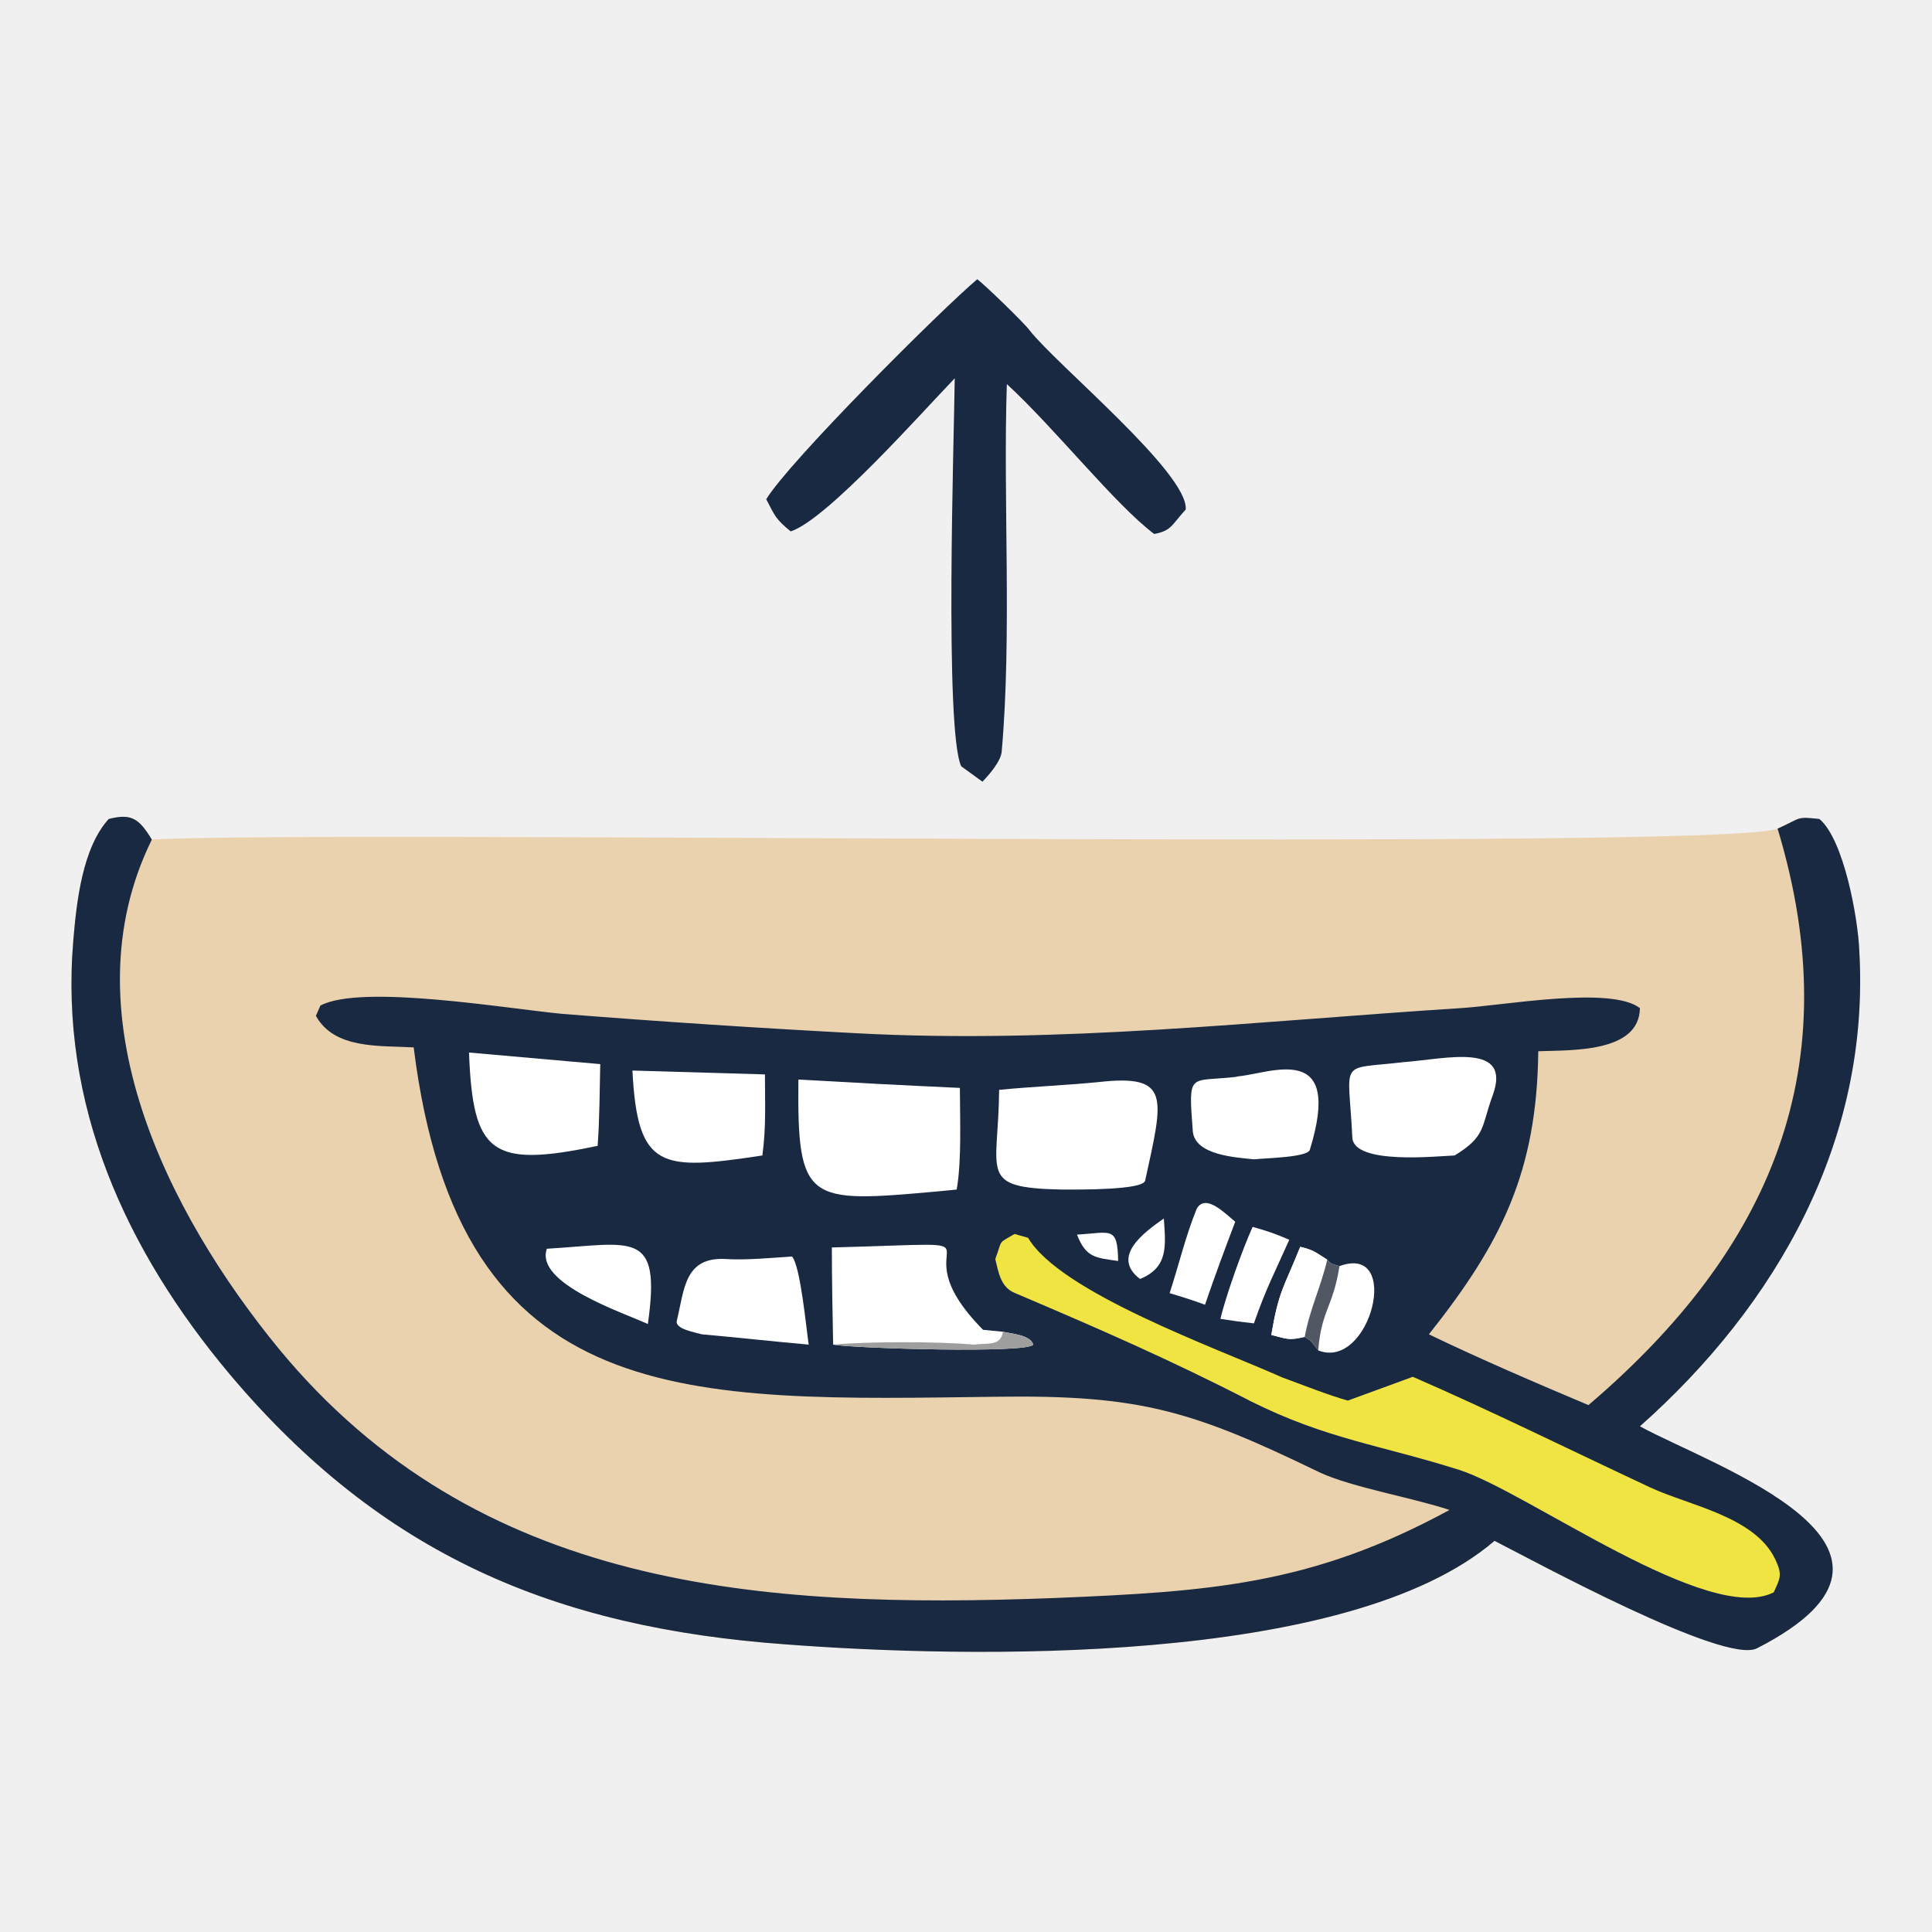
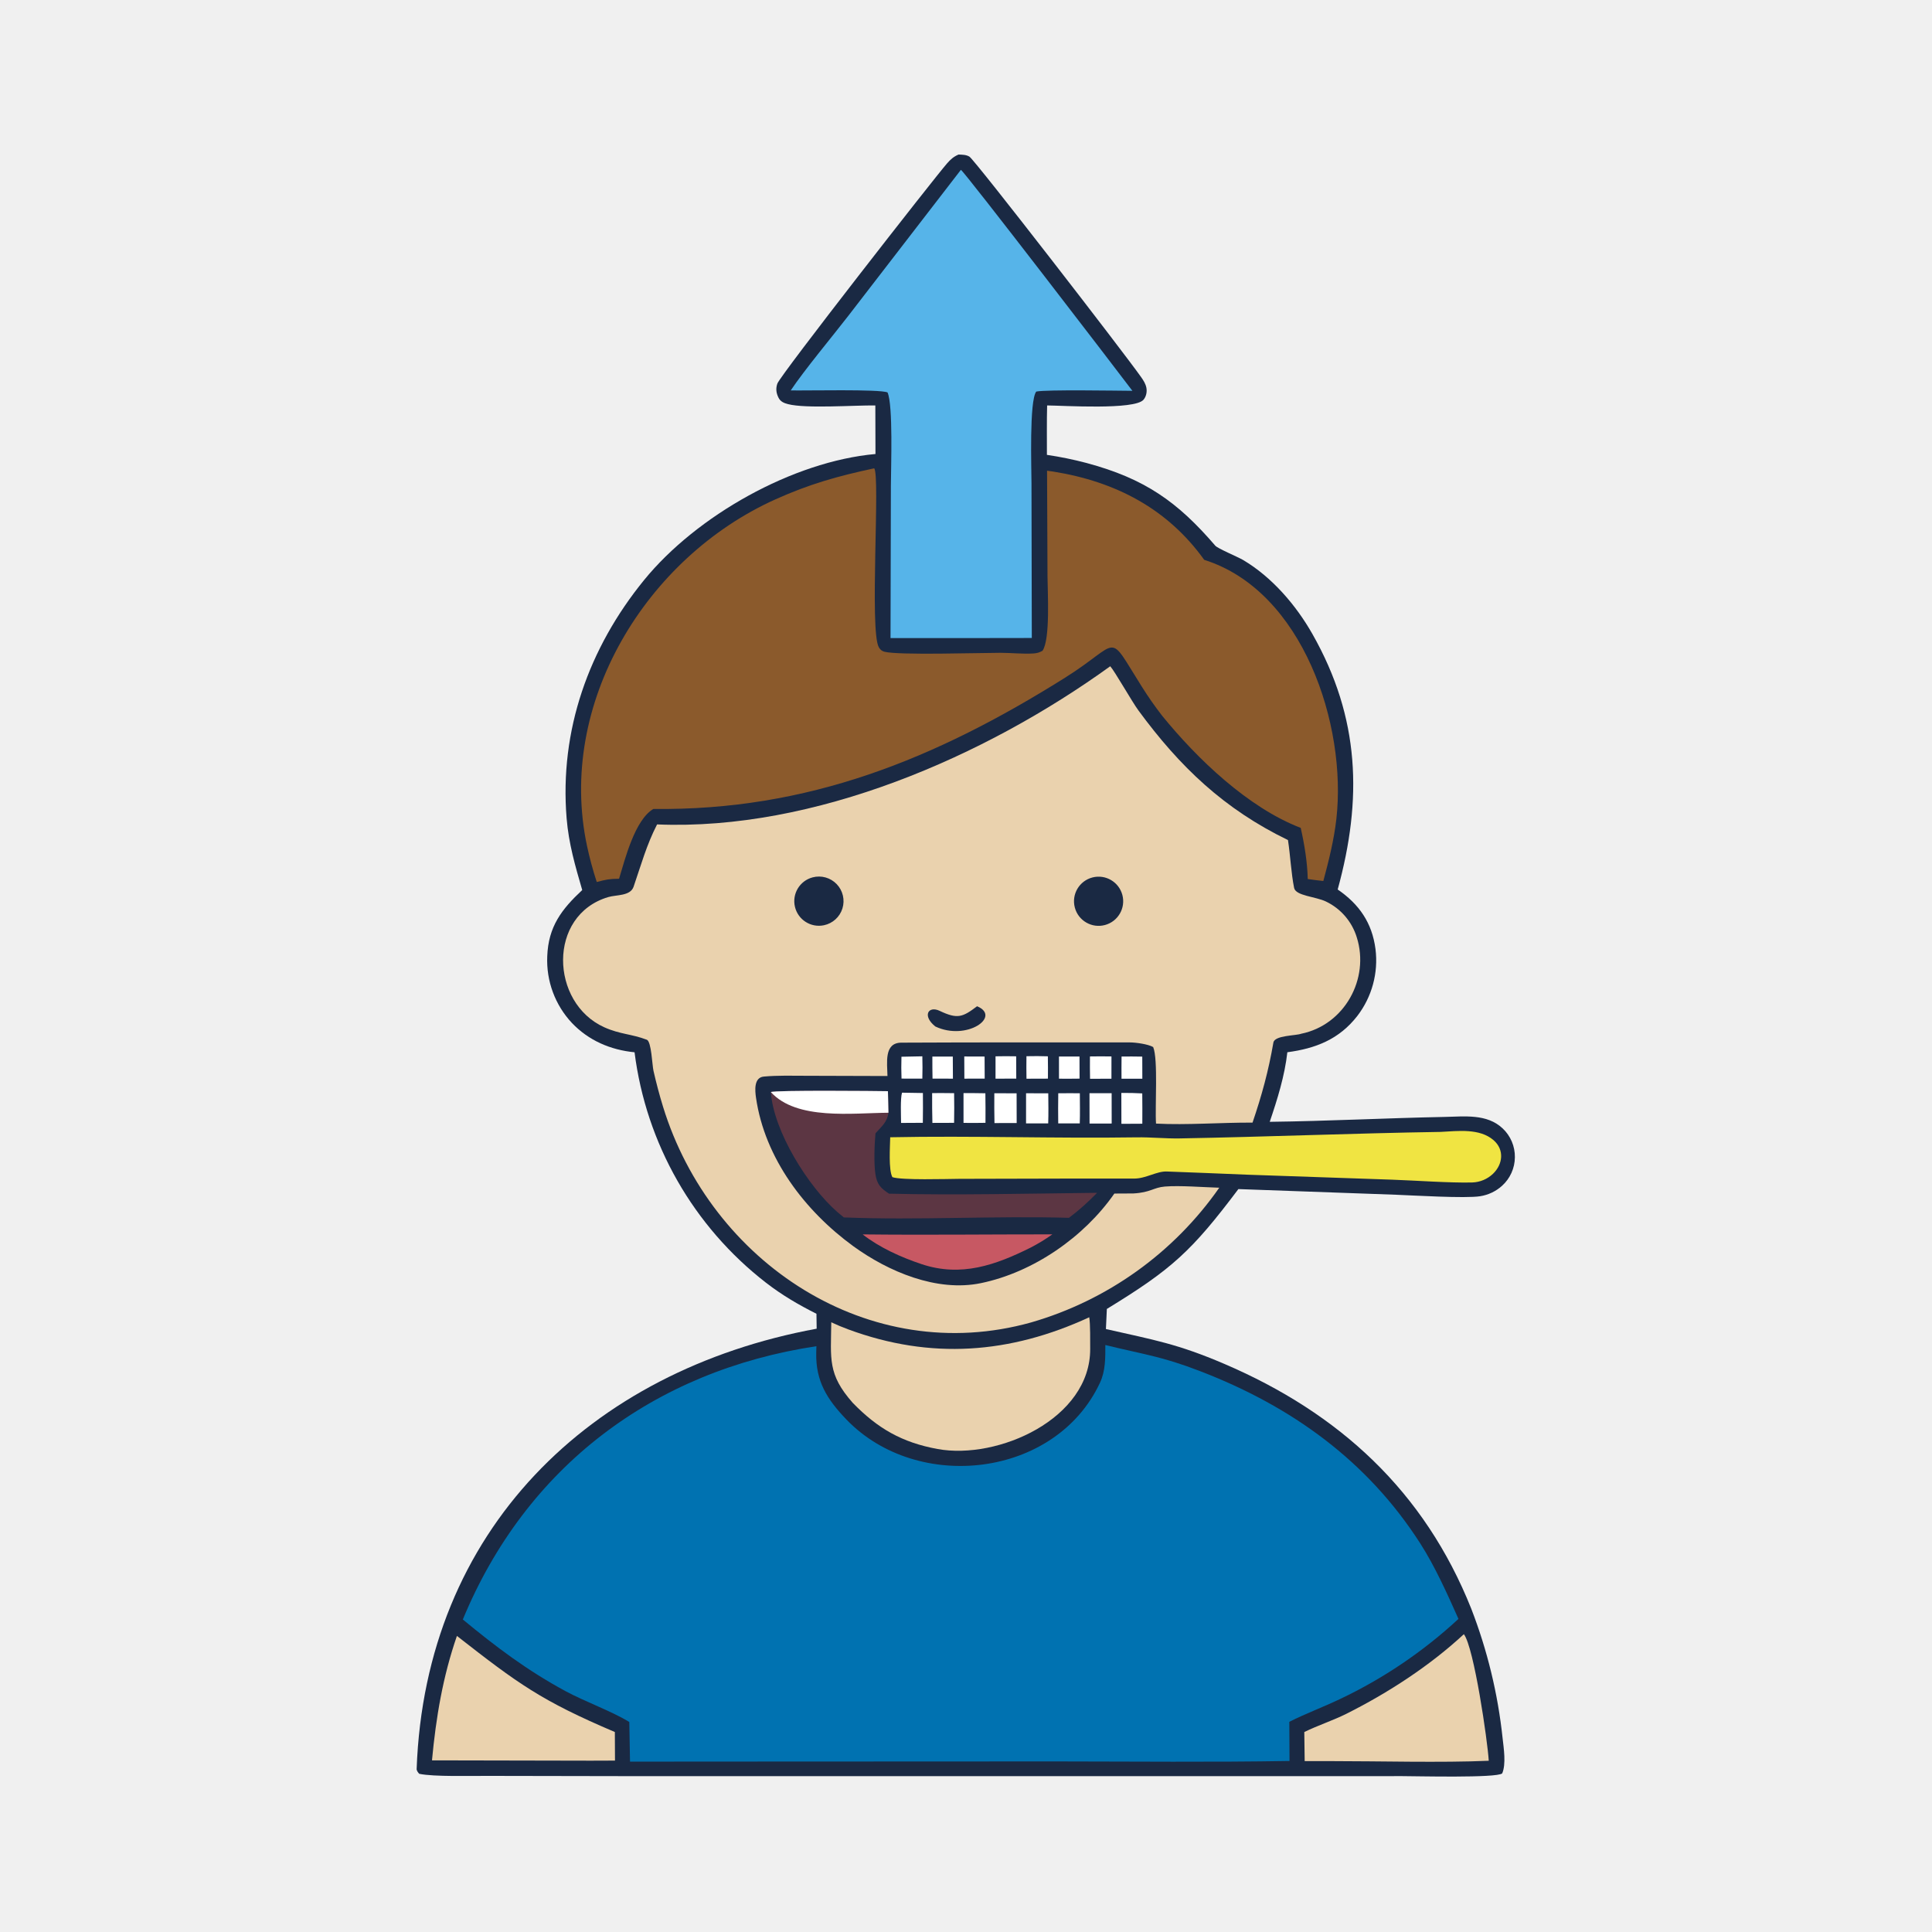
- <svg xmlns="http://www.w3.org/2000/svg" viewBox="397.8 419.2 300.3 300.3">
-   <path fill="#EAD2AE" d="M 630.1 658.7 C 607.3 678.3 547.7 676.9 520.0 674.8 C 483.9 672.2 457.1 660.8 433.5 632.8 C 417.4 613.6 407.0 591.0 409.2 565.3 C 409.7 559.4 410.6 551.0 414.7 546.5 C 418.2 545.6 419.4 546.4 421.4 549.7 C 446.2 548.2 665.7 551.5 674.1 548.0 C 677.9 546.3 676.9 546.1 680.6 546.5 C 684.4 549.7 686.6 561.9 686.8 567.0 C 688.5 596.5 674.0 622.0 652.7 640.9 C 663.8 647.0 701.6 659.7 670.9 675.4 C 665.9 678.0 636.2 661.8 630.1 658.7 z" />
-   <path fill="#192941" d="M 630.1 658.7 C 607.3 678.3 547.7 676.9 520.0 674.8 C 483.9 672.2 457.1 660.8 433.5 632.8 C 417.4 613.6 407.0 591.0 409.2 565.3 C 409.7 559.4 410.6 551.0 414.7 546.5 C 418.2 545.6 419.4 546.4 421.4 549.7 C 408.1 576.7 423.9 607.8 441.1 628.8 C 472.0 666.3 516.0 669.3 561.4 667.6 C 585.7 666.6 601.6 665.6 623.1 653.9 C 617.4 652.0 608.0 650.4 603.0 648.1 C 583.2 638.5 575.1 636.0 552.9 636.3 C 504.7 636.9 469.2 638.9 462.1 582.0 C 456.7 581.7 449.8 582.3 446.9 577.1 L 447.6 575.5 C 454.0 572.1 476.7 576.0 485.3 576.8 C 500.5 578.0 515.7 579.0 530.9 579.8 C 562.5 581.5 593.4 577.9 624.8 575.9 C 631.5 575.5 648.2 572.4 652.7 575.9 C 652.6 582.9 641.9 582.4 636.9 582.6 C 636.7 601.4 631.1 612.5 619.9 626.6 C 628.0 630.5 636.4 634.1 644.7 637.6 C 673.1 613.4 685.3 585.0 674.1 548.0 C 677.9 546.3 676.9 546.1 680.6 546.5 C 684.4 549.7 686.6 561.9 686.8 567.0 C 688.5 596.5 674.0 622.0 652.7 640.9 C 663.8 647.0 701.6 659.7 670.9 675.4 C 665.9 678.0 636.2 661.8 630.1 658.7 z" />
-   <path fill="#F0E442" d="M 592.2 637.0 C 579.8 630.6 568.3 625.6 555.6 620.2 C 553.3 619.3 553.0 616.9 552.5 614.9 C 553.7 611.7 552.8 612.6 555.5 611.0 L 557.6 611.6 C 562.6 620.1 586.8 628.7 597.1 633.3 C 600.1 634.4 604.4 636.1 607.3 636.9 L 617.4 633.2 C 629.8 638.6 641.9 644.6 654.3 650.4 C 660.3 653.2 670.5 654.9 673.7 661.5 C 674.9 664.0 674.5 664.5 673.5 666.7 C 663.4 671.9 635.4 651.2 624.7 647.7 C 612.4 643.8 604.0 642.9 592.2 637.0 z" />
-   <path fill="#FFFFFF" d="M 521.9 587.0 C 530.6 587.5 538.3 587.9 547.0 588.3 C 547.0 593.0 547.3 599.6 546.5 604.1 L 543.4 604.4 C 523.3 606.2 521.7 606.2 521.9 587.0 z" />
-   <path fill="#FFFFFF" d="M 568.5 587.4 C 579.9 586.1 578.6 589.8 575.8 602.7 C 575.5 604.2 565.5 604.1 562.8 604.1 C 549.7 603.8 553.0 601.7 553.1 588.6 C 558.2 588.1 563.3 587.9 568.5 587.4 z" />
-   <path fill="#FFFFFF" d="M 527.1 613.1 C 558.0 612.3 536.0 611.1 550.6 625.9 C 551.6 626.0 552.6 626.1 553.7 626.2 C 555.0 626.5 558.0 626.7 558.4 628.2 C 557.6 629.6 530.6 628.8 527.3 628.2 C 527.2 623.2 527.1 618.1 527.1 613.1 z" />
-   <path fill="#9E9E9E" d="M 553.7 626.2 C 555.0 626.5 558.0 626.7 558.4 628.2 C 557.6 629.6 530.6 628.8 527.3 628.2 C 532.9 627.7 543.6 627.7 549.2 628.2 C 551.4 627.9 553.3 628.5 553.7 626.2 z" />
-   <path fill="#FFFFFF" d="M 615.9 584.3 C 622.6 583.8 632.9 581.1 629.8 589.5 C 628.0 594.4 628.8 595.8 623.9 598.8 C 621.2 598.9 608.2 600.3 608.0 596.0 C 607.4 583.6 605.7 585.5 615.9 584.3 z" />
-   <path fill="#FFFFFF" d="M 470.7 582.8 L 491.1 584.6 C 491.0 588.9 491.0 593.0 490.7 597.3 C 474.1 600.8 471.3 598.5 470.7 582.8 z" />
-   <path fill="#FFFFFF" d="M 496.1 585.6 L 516.7 586.2 C 516.7 590.7 516.9 594.3 516.3 598.8 C 500.5 601.2 496.9 601.0 496.1 585.6 z" />
-   <path fill="#FFFFFF" d="M 590.3 586.5 C 595.4 586.0 606.6 581.0 601.4 597.9 C 601.1 599.1 594.6 599.2 592.7 599.4 C 590.0 599.1 583.5 598.8 583.2 595.0 C 582.5 585.7 582.6 587.4 589.8 586.6 L 590.3 586.5 z" />
-   <path fill="#FFFFFF" d="M 520.9 614.5 C 522.2 615.9 523.1 625.5 523.5 628.2 C 517.9 627.7 512.5 627.1 506.9 626.6 C 505.9 626.3 502.7 625.8 503.0 624.5 C 504.2 619.5 504.2 614.5 510.7 614.9 C 513.6 615.1 518.0 614.7 520.9 614.5 z" />
-   <path fill="#FFFFFF" d="M 599.9 613.0 C 602.0 613.5 602.2 613.8 604.1 615.0 C 604.6 615.7 605.1 615.7 606.0 616.0 C 615.8 612.4 610.8 632.3 602.7 629.1 C 601.9 628.1 601.7 627.6 600.6 627.0 C 598.0 627.6 597.9 627.3 595.4 626.7 C 596.6 619.7 597.3 619.5 599.9 613.0 z" />
-   <path fill="#FFFFFF" d="M 599.9 613.0 C 602.0 613.5 602.2 613.8 604.1 615.0 C 603.0 619.6 601.4 622.6 600.6 627.0 C 598.0 627.6 597.9 627.3 595.4 626.7 C 596.6 619.7 597.3 619.5 599.9 613.0 z" />
-   <path fill="#515763" d="M 604.1 615.0 C 604.6 615.7 605.1 615.7 606.0 616.0 C 605.0 622.4 603.2 622.8 602.7 629.1 C 601.9 628.1 601.7 627.6 600.6 627.0 C 601.4 622.6 603.0 619.6 604.1 615.0 z" />
-   <path fill="#FFFFFF" d="M 482.8 613.3 C 496.2 612.5 500.6 610.2 498.5 625.0 C 494.6 623.2 480.9 618.7 482.8 613.3 z" />
-   <path fill="#FFFFFF" d="M 583.8 607.1 C 585.2 604.6 588.3 607.9 589.8 609.1 C 588.2 613.3 586.6 617.6 585.1 622 C 583.2 621.3 581.6 620.8 579.6 620.2 C 581.1 615.6 582.0 611.6 583.8 607.1 z" />
-   <path fill="#FFFFFF" d="M 592.5 609.9 C 594.7 610.5 596.1 611.0 598.2 611.9 C 595.8 617.3 594.7 619.2 592.7 624.9 C 590.9 624.7 589.4 624.5 587.5 624.2 C 588.3 620.7 591.0 613.2 592.5 609.9 z" />
-   <path fill="#FFFFFF" d="M 578.7 608.6 C 579.0 612.9 579.4 616.2 575.0 618.0 C 570.4 614.5 575.7 610.7 578.7 608.6 z" />
-   <path fill="#FFFFFF" d="M 565.2 611.1 C 570.5 610.8 571.5 609.7 571.6 615.2 C 568.1 614.7 566.6 614.7 565.2 611.1 z" />
-   <path fill="#192941" d="M 549.7 462.6 C 550.8 463.4 557.0 469.4 557.8 470.5 C 561.9 475.8 582.6 492.8 582.1 498.4 C 579.9 500.8 579.9 501.7 577.2 502.2 C 571.1 497.6 561.8 485.8 554.3 478.9 C 553.7 496.7 555.1 518.0 553.5 536.0 C 553.4 537.5 551.5 539.7 550.5 540.7 L 547.2 538.3 C 544.6 532.6 546.1 487.0 546.2 478.0 C 541.1 483.3 526.3 500.0 520.7 501.8 C 518.4 499.9 518.3 499.5 516.9 496.8 C 520.4 491.0 543.8 467.6 549.7 462.6 z" />
+ <svg xmlns="http://www.w3.org/2000/svg" viewBox="238.71 219.71 1578.57 1578.57">
+   <path fill="#1A2943" d="M1021.88 345.985c3.03.12 6.22.092 8.9 1.702 4.44 2.675 127.11 161.257 140.42 180.32 1.83 2.621 3.54 5.285 4.17 8.469.66 3.319-.11 7.281-2.37 9.876-7.41 8.492-65.6 4.732-78.72 4.628-.35 13.131-.14 27.178-.18 40.381a293 293 0 0 1 32.31 6.62c47.86 12.846 74.5 31.806 105.25 67.572 2.03 2.36 18.13 9.024 22.68 11.674 23.55 13.926 43.24 36.797 56.68 60.476 39.01 68.732 40.9 135.098 20.67 208.779 17.53 12.026 28.1 27.198 30.89 48.687a74.47 74.47 0 0 1-14.86 54.641c-14.71 19.02-34.11 26.63-57.16 29.65-2.18 19.37-8.15 38.47-14.4 56.85 47.55-.58 95.26-3.07 142.81-4 16.3-.31 34.58-2.78 47.52 9.4 6.48 6.1 10.1 14.63 9.98 23.53a31.8 31.8 0 0 1-10.5 23.36 34.7 34.7 0 0 1-17.92 8.51c-11.94 1.91-55.2-.71-69.09-1.23l-128.41-4.61c-38.2 50.77-54.3 65.46-107.47 97.93l-.76 16.42c39.51 8.99 58.29 12.01 96.7 28.46 93.94 40.22 163.51 104.07 201.78 200a413.3 413.3 0 0 1 25.63 105.8c.93 8.37 2.96 21.14-.32 28.8-4.18 3.93-70.74 2.24-81.48 2.24l-147.13.04H765.696l-127.709-.23c-13.911-.1-45.154.83-56.725-1.71-.936-.98-2.174-2.53-2.123-3.97 7.006-194.82 141.348-325.51 326.84-359.71l-.169-12.18c-14.811-7.48-27.926-15.12-41.094-25.27a282.9 282.9 0 0 1-107.531-188.4c-19.586-1.9-37.476-9.56-51.155-23.92a74.87 74.87 0 0 1-20.181-54.5c.893-24.263 11.723-38.397 28.579-54.136-5.723-19.687-11.043-37.84-12.753-58.62-5.919-71.94 18.168-139.254 63.279-194.643 42.877-52.646 121.519-96.952 189.075-103.004l-.114-39.687c-17.492-.19-56.615 2.715-71.326-1.063-3.311-.851-6.17-2.02-7.794-5.272-1.892-3.789-2.349-7.44-.943-11.493 2.407-6.94 127.648-167.269 138.578-179.833 2.9-3.336 5.37-5.569 9.45-7.334" />
+   <path fill="#0072B1" d="M1141.84 1318.68c31.42 7.75 45.59 9.02 78.05 21.57 74.1 28.65 135.86 72.88 179.23 140.48 12.04 18.76 22.19 41.42 31.25 61.73a384.8 384.8 0 0 1-96.85 65.51c-13.71 6.56-27.91 11.79-41.35 18.58l.15 31.99c-62.69 1.07-127.92.41-190.76.36l-294.06.13-54.02.06-.586-32.4c-13.951-8.6-36.5-16.77-51.995-25.14-31.349-16.92-56.692-36.05-84.029-58.61 51.487-124.6 155.946-203.28 288.898-223.3a467 467 0 0 0-.147 5.55c-.45 23.1 8.87 37.95 24.715 54.4 58.1 60.28 170.964 47.53 207.154-30.15 4.57-9.81 4.35-20.42 4.35-30.76" />
+   <path fill="#EAD2AE" d="M1145.85 764.081c3.57 3.886 17.69 28.835 23.03 36.107 33.93 46.196 70.05 80.637 122.19 105.91 1.91 12.441 2.61 27.139 5.01 39.075 1.32 6.561 17.57 7.033 26.11 11.178a48.03 48.03 0 0 1 25.08 29.18c10.74 33.879-10.02 71.609-45.38 78.809-4.64 1.69-21.71 1.26-22.74 7.21-3.98 23.12-9.49 43.24-17.04 65.41-25.55-.14-53.9 2.13-78.85.8-.95-13.63 1.82-52.66-2.33-62.55-4.24-2.4-14.22-3.78-19.17-3.78-62.19-.01-124.42-.11-186.596.2-14.38.07-11.496 16.66-11.332 27.26l-66.103-.2c-11.528-.03-23.434-.39-34.896.64-8.366.76-7.238 11.62-6.408 17.34 7.186 49.5 39.898 92.43 79.561 121.32 28.589 20.7 68.124 37.59 104.194 30.13 42.87-8.87 84.29-37.65 109.04-73.2l15.47-.08c14.29-.79 16.34-4.87 25.86-5.65 12.06-.99 31.42.58 44.38.96a283.4 283.4 0 0 1-153.67 110.05c-132.574 37.14-261.664-49.01-300.802-176.22-2.996-9.72-5.554-19.46-7.816-29.37-1.074-4.71-1.647-23.75-5.403-25.36-12.598-4.8-21.89-4.38-34.794-10.19-44.218-19.9-46.618-91.57 3.244-106.382 6.623-1.967 18.045-.721 20.707-8.453 6.084-17.671 10.55-34.123 19.193-50.911 128.616 5.316 267.821-55.281 370.261-129.233" />
+   <path fill="#1A2943" d="M902.692 936.574a20.104 20.104 0 1 1 9.232 39.119c-10.675 2.239-21.188-4.442-23.693-15.058s3.912-21.292 14.461-24.061m228.708.05c10.69-2.708 21.56 3.708 24.37 14.375 2.8 10.668-3.53 21.599-14.17 24.491-10.77 2.927-21.87-3.489-24.7-14.287-2.84-10.799 3.68-21.837 14.5-24.579m-94.35 105.256c20.17 8.43-8.51 28.63-34.09 16.55-10.943-8.73-5.76-17.18 3.46-12.81 14.57 6.91 18.68 5.33 30.63-3.74" />
+   <path fill="#8B5A2C" d="M952.958 602.354c5.126 5.231-3.962 132.937 3.826 146.232 1.143 1.951 2.397 3.051 4.594 3.634 11.265 2.986 77.952.892 94.622.882 8.94-.005 18.27 1.076 27.13.529 2.88-.178 4.89-.79 7.38-2.196 6.47-9.473 4.15-47.853 4.08-60.557l-.37-86.581c1.78.225 3.55.48 5.32.765 50.55 8.157 93.01 30.162 123.09 72.074 80.84 25.462 116.64 135.164 107.98 211.719-1.92 17.011-6.2 34.178-10.65 50.686-4.29-.406-8.46-1.019-12.73-1.611-.3-13.591-2.75-28.551-5.75-41.786-42.95-16.475-84.63-56.427-113.29-91.702a290 290 0 0 1-16.65-23.872c-29.04-45.994-15.89-36.418-62.94-6.922-105.99 66.446-209.826 108.498-336.063 107.031-15.091 8.969-23.018 40.581-28.019 57.022-8.043.083-10.736.666-18.216 2.672a294 294 0 0 1-7.92-29.27c-24.955-116.567 48.413-235.935 153.884-283.375 27.99-12.59 50.87-18.974 80.692-25.374" />
+   <path fill="#56B4E9" d="M1023.82 358.476c3.1 1.589 128.71 165.399 140.13 180.556-12.77-.078-70.45-1.095-78.56.614-5.8 7.558-3.89 63.131-3.89 75.017l.26 126.323-55.26.083-60.172-.021.301-124.669c.049-15.445 1.883-65.428-2.73-76.02-6.43-2.819-66.775-1.362-79.106-1.652 11.28-16.89 33.803-43.801 47.143-61.078z" />
+   <path fill="#F0E442" d="M1415.74 1144.55c14.03-.71 31.95-3.14 43.34 6.79 8.89 7.74 7.68 19.57-.49 27.43a25.8 25.8 0 0 1-17.01 7.1c-17.82.46-46.64-1.63-65.22-2.28l-118.56-4.08c-21.91-.83-43.92-1.87-65.82-2.61-8.21-.27-16.99 5.75-26.37 5.78-16.02.05-32.1-.03-48.11-.01l-95 .23c-10.36.08-47.052 1.23-54.657-1.38-3.247-6-1.915-24.93-1.772-32.59 66.849-1.37 134.519 1.08 201.429.06 11.6-.18 23.4 1.08 35 .88 71.08-1.27 142.15-4.2 213.24-5.32" />
+   <path fill="#EAD2AE" d="M1128.69 1296c.98 5.58.71 19.82.77 25.75.37 57.18-75.37 90.93-124.72 81.89-29.011-5.31-48.919-16.77-69.259-37.69-20.746-23.45-17.867-35.93-17.567-65.85 4.519 2.13 9.128 4.06 13.814 5.78 67.398 24.94 132.272 20.03 196.962-9.88" />
+   <path fill="#5C3643" d="M868.544 1112c3.436-1.68 87.385-.9 95.662-.72.252 5.97.228 11.7.422 17.61-1.059 7.74-5.231 10.77-10.588 16.81-.851 9.24-1.418 24.31-.054 33.37 1.275 8.46 4.395 11.52 11.118 15.95 54.146 1.34 115.466-.11 170.026-.7-7.58 7.71-14.4 13.96-23.02 20.44-60.29-1.76-124.725 2.1-183.952-.34a184 184 0 0 1-5.472-4.58c-23.687-20.73-51.894-65.76-54.142-97.84" />
+   <path fill="#FFFFFF" d="M868.544 1112c3.436-1.68 87.385-.9 95.662-.72.252 5.97.228 11.7.422 17.61-29.391.17-74.874 6.39-96.084-16.89" />
+   <path fill="#EAD2AE" d="M1434.78 1554.94c8.32 10.92 19.39 87.37 20.34 103.43-38.75 1.69-90.21.26-129.62.28h-20.78l-.32-23.75c10.81-5.33 23.51-9.46 34.49-14.96 33.96-17.02 68.08-39.18 95.89-65m-822.738 1.43c49.971 39.03 68.81 52.9 129.04 78.51l.113 23.35-19.695.07-129.827-.26c3.281-35.16 8.817-68.26 20.369-101.67" />
+   <path fill="#C75863" d="M943.549 1228.29c51.947.59 103.131-.06 155.021-.03-6.62 4.58-10.34 6.87-17.44 10.65-29.09 14.54-57.19 24.45-89.468 13.67-16.706-5.58-34.159-13.43-48.113-24.29" />
+   <path fill="#FFFFFF" d="M1077.07 1112.98c6.04-.03 12.09-.02 18.14.03.1 8.04.22 16.57-.05 24.59l-18.1.01zm-25.93 0c6.07-.02 12.13-.02 18.2.02l.06 24.29-18.14.04c-.16-8.12-.2-16.23-.12-24.35m-75.405-.48c5.682.04 11.365.14 17.046.28.085 8.11.066 16.23-.058 24.34-5.925.07-11.85.11-17.776.1-.045-5.53-.672-20.33.788-24.72m153.165.42c6.03-.05 12.06-.05 18.09.02l.04 24.76c-6.03.06-12.06.07-18.08.02zm-128.57-.09c5.98-.05 11.97-.02 17.95.07.15 8.08.14 16.16-.02 24.24-5.91.05-11.82.07-17.72.06-.2-8.13-.27-16.25-.21-24.37m103.05.16c5.88-.07 11.75-.07 17.63-.02.03 7.91.22 16.77-.06 24.61-5.87.05-11.73.05-17.6.01q-.18-12.3.03-24.6m-77.42-.13c5.95-.04 11.9 0 17.86.12q.195 12.075.09 24.15c-5.98.12-11.96.14-17.94.05-.04-8.1-.05-16.21-.01-24.32m128.96-.14c6.23-.1 10.85.06 17.09.37.09 8.26.11 16.51.05 24.77-5.7.09-11.39.12-17.09.09-.07-8.41-.09-16.82-.05-25.23m-25.65-29.82q8.79-.165 17.58 0c.04 6.06.03 12.13-.02 18.19-5.83.06-11.65.08-17.48.06-.11-6.08-.14-12.17-.08-18.25m-51.88-.19c5.83-.15 11.66-.12 17.49.07.1 6.08.12 12.16.06 18.25l-17.52.06c-.12-6.13-.13-12.25-.03-18.38m-25.26.08c5.62-.13 11.24-.13 16.86-.01.05 6.08.08 12.17.07 18.25-5.65.03-11.3.03-16.94.01-.03-6.09-.03-12.17.01-18.25m-76.871.34c5.688-.07 11.376-.18 17.063-.34.164 6.07.164 12.15-.001 18.23q-8.507.03-17.012-.03a256 256 0 0 1-.05-17.86m179.841-.17c5.64-.06 11.28-.04 16.92.07.07 6.02.09 12.03.05 18.05l-17.01.01c-.05-6.04-.04-12.09.04-18.13m-51.14-.02q8.385-.06 16.77.03c.07 6.02.08 12.04.05 18.05-5.6.09-11.21.1-16.81.05zm-77.38-.01c5.54-.02 11.07 0 16.6.05q.12 9.015.09 18.03l-16.61.03zm-26.07.05 16.7.01c.08 6.02.11 12.03.1 18.05l-16.67-.02c-.11-6.01-.16-12.03-.13-18.04" />
</svg>
